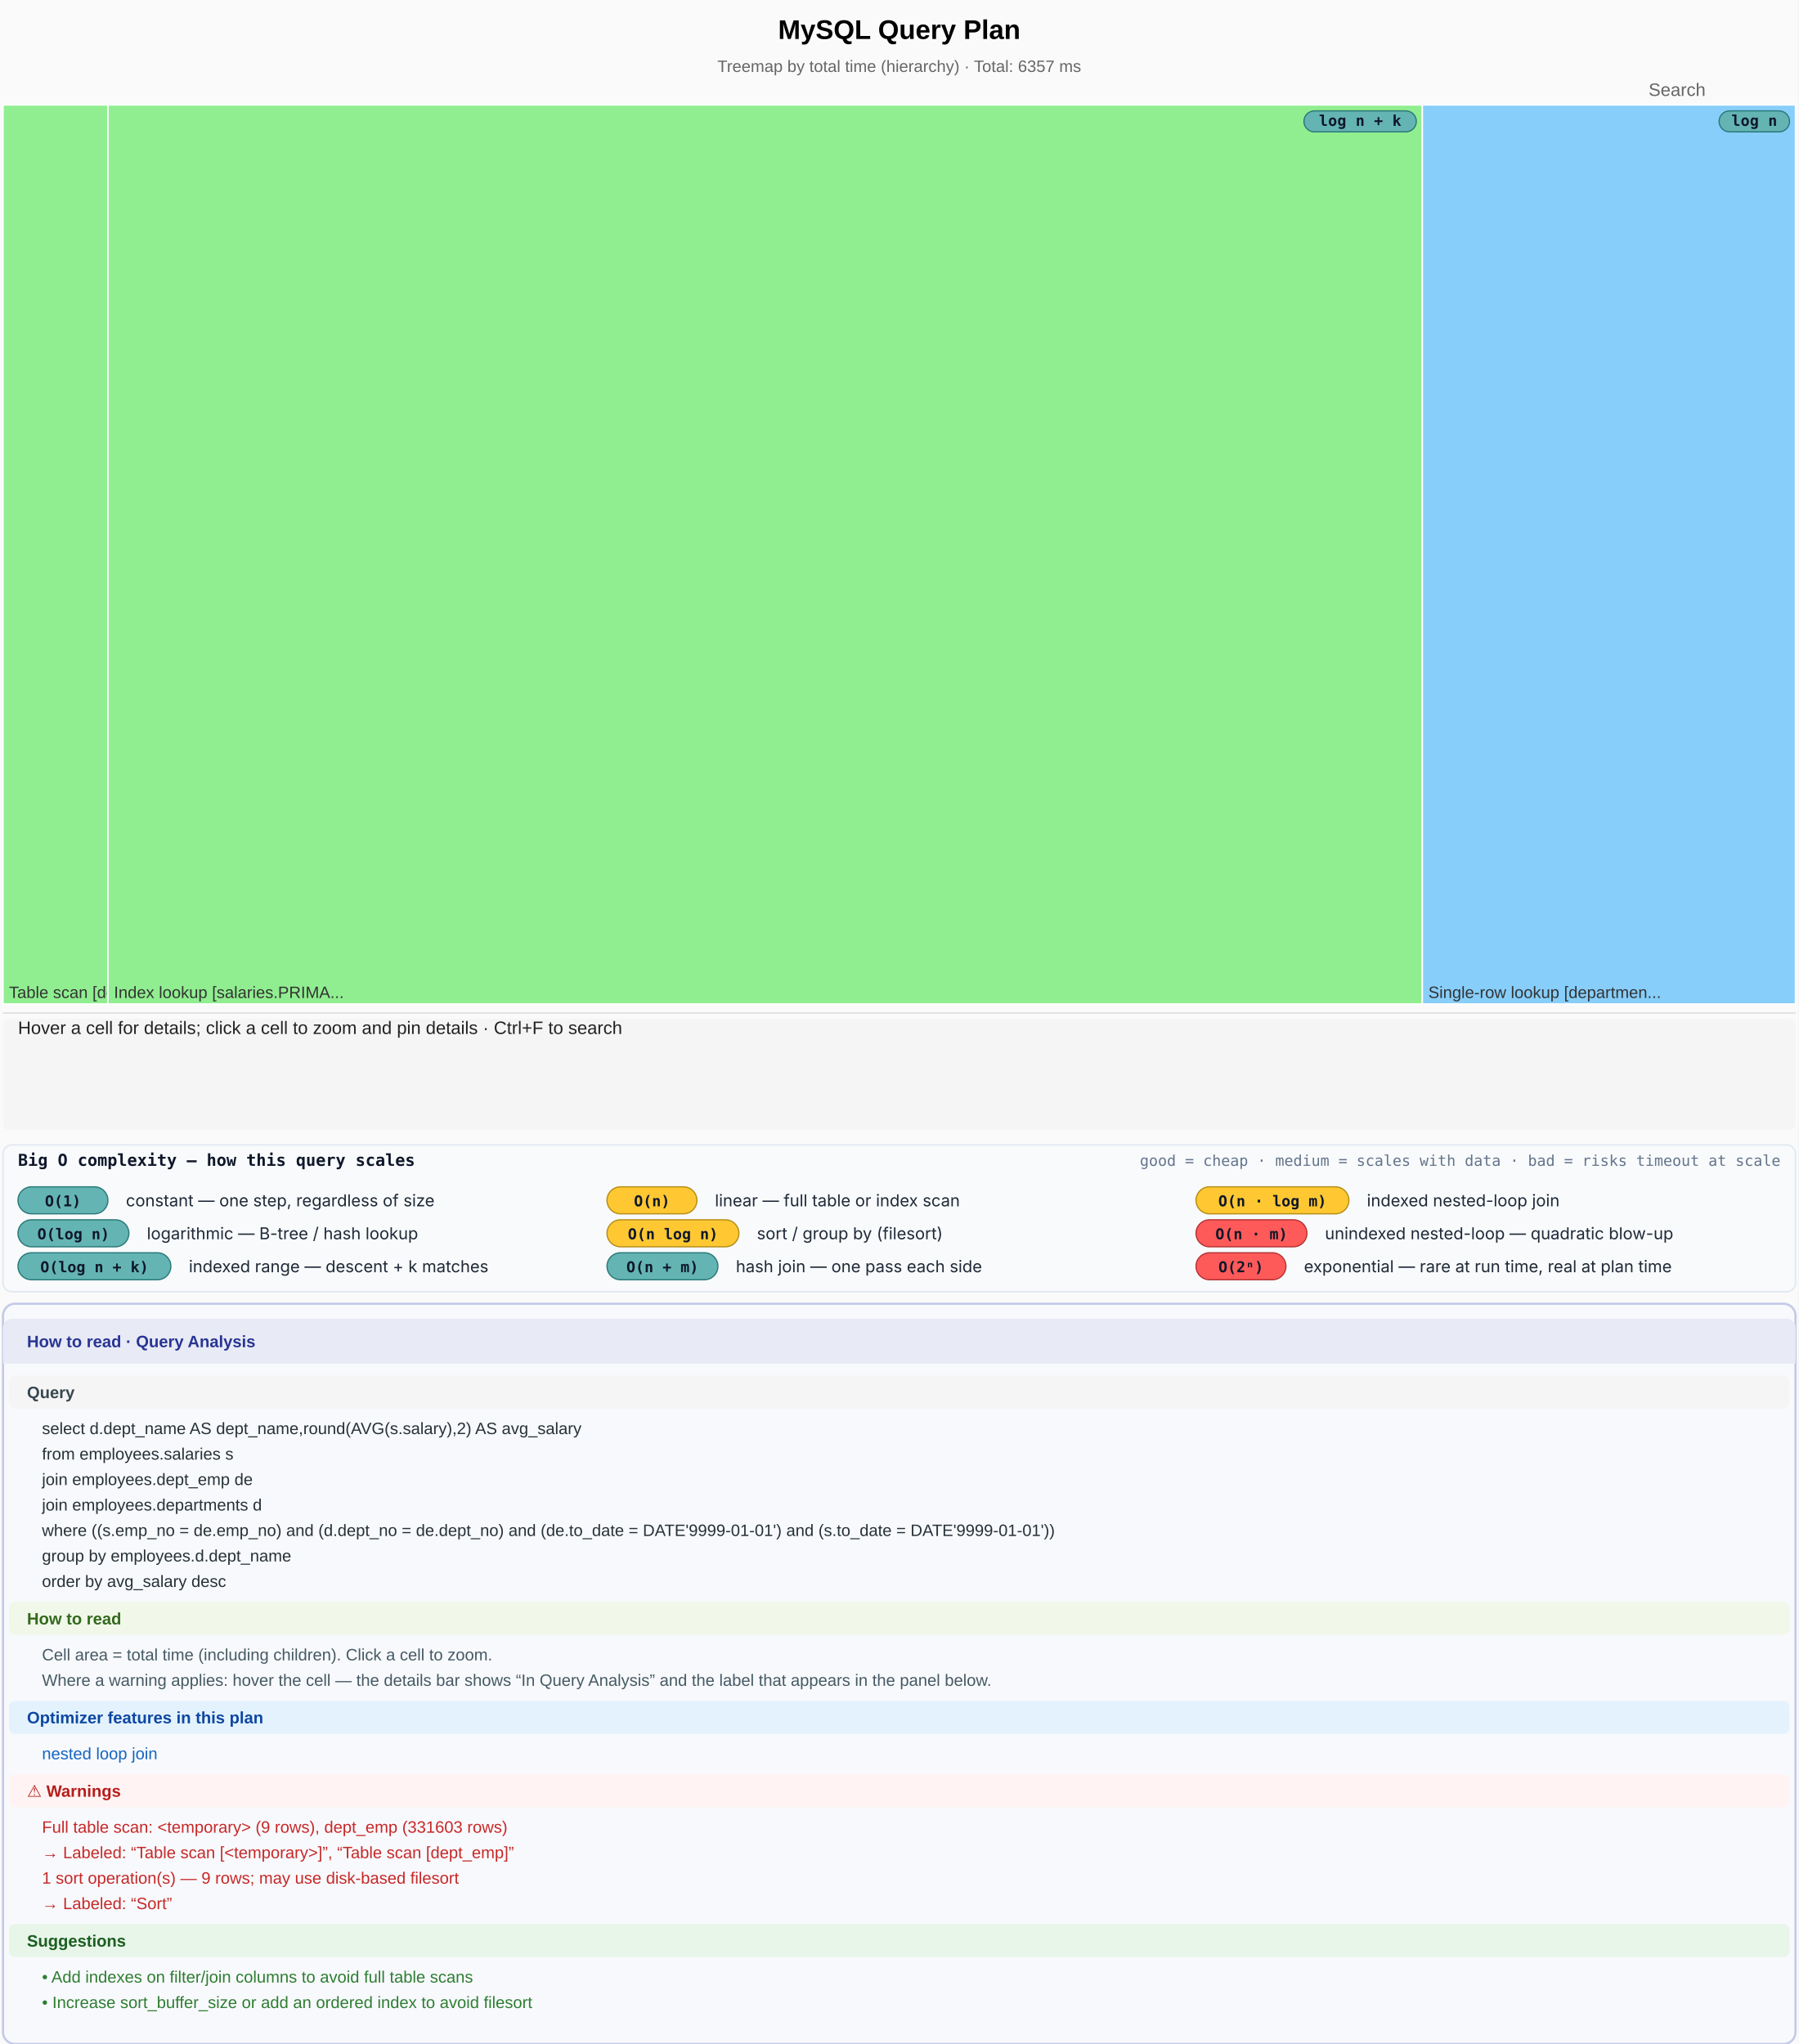
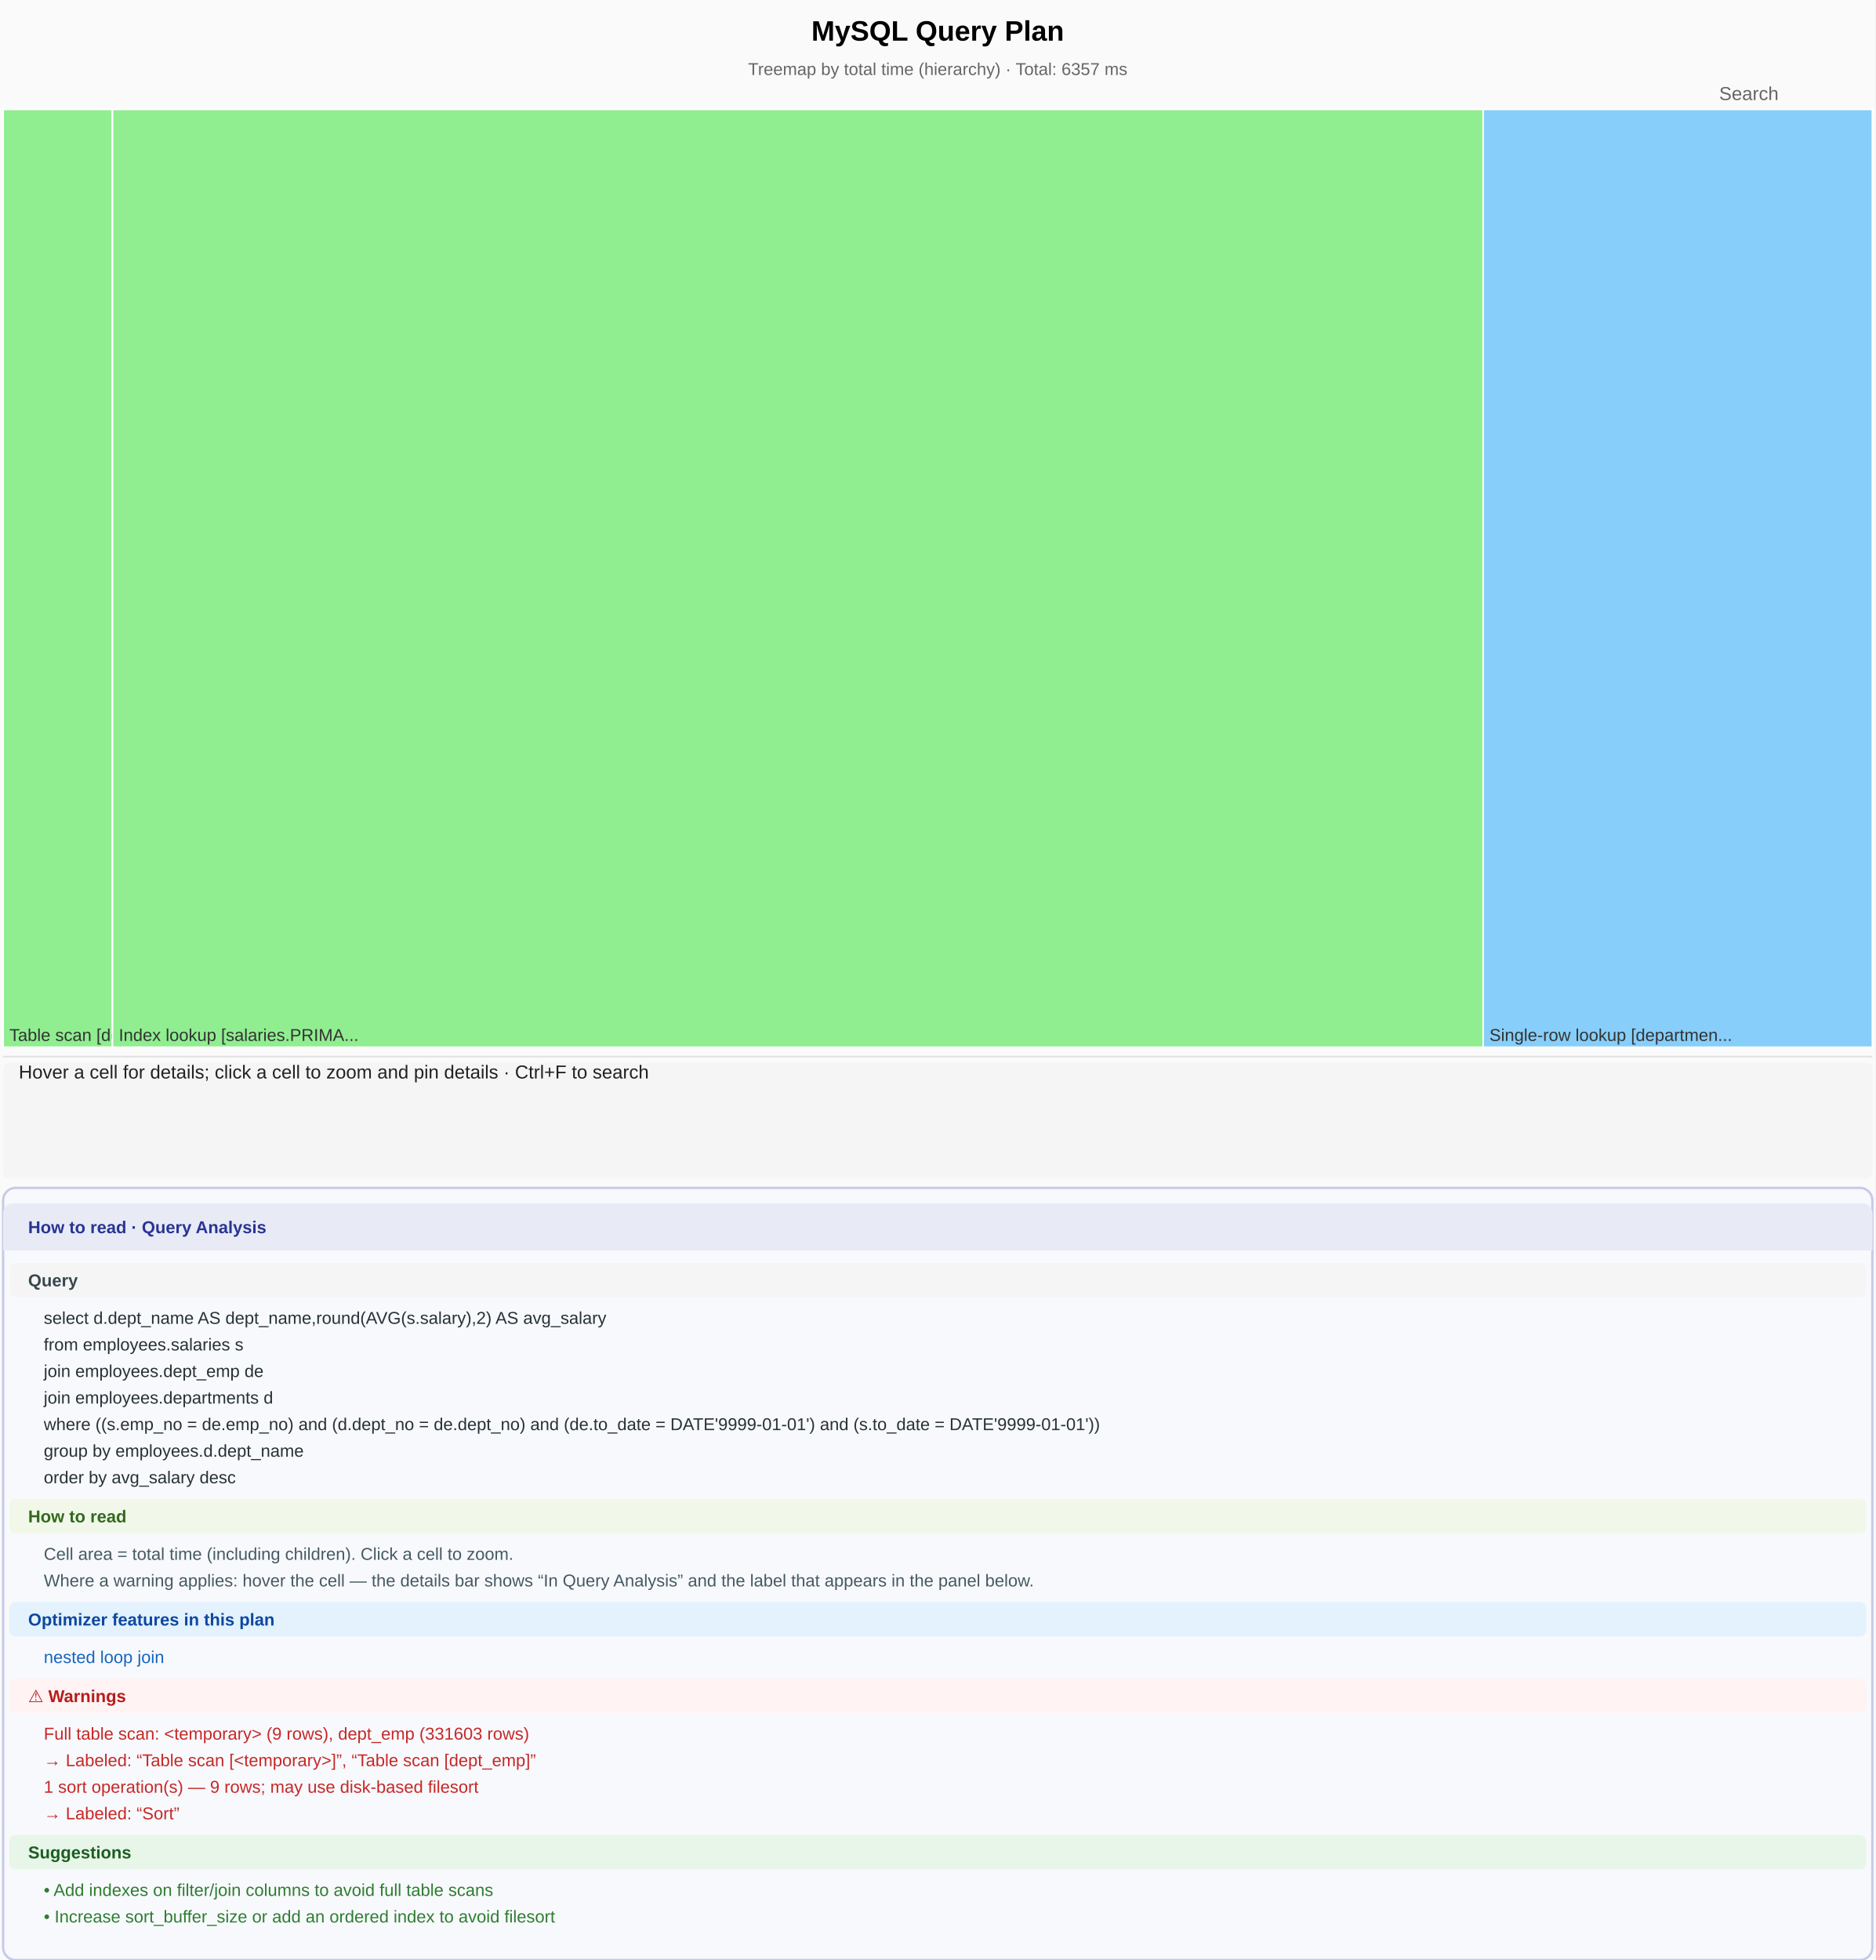
- <svg xmlns="http://www.w3.org/2000/svg" version="1.1" width="1200" height="1364" viewBox="0 0 1200 1364" style="max-width: 100%; height: auto;">
+ <svg xmlns="http://www.w3.org/2000/svg" version="1.1" width="1200" height="1254" viewBox="0 0 1200 1254" style="max-width: 100%; height: auto;">
  <style>
  text { font-family: Arial, sans-serif; font-size: 11px; }
  .title { font-size: 18px; font-weight: bold; }
  .subtitle { font-size: 11px; fill: #666; }
  .treemap-cell { stroke: #fff; stroke-width: 1; cursor: pointer; }
  .treemap-cell:hover { opacity: 0.9; stroke: #333; stroke-width: 1.5; }
  .treemap-cell.in-query-analysis:hover { stroke: #c62828; stroke-width: 2.5; }
  .treemap-cell.highlight { stroke: rgb(230,0,230); stroke-width: 2; }
  .treemap-cell.zoomed { stroke: #111; stroke-width: 2; }
  #unzoom, #search { font-size: 12px; fill: #666; cursor: pointer; }
  #unzoom:hover, #search:hover { fill: #111; }
  #unzoom.hide { display: none; }
  .details-line { font-size: 12px; fill: #222; user-select: text; -webkit-user-select: text; }
  .details-line.dim { fill: #999; }
-   .complexity-chip-text { font-size: 10px; font-weight: 700; fill: #0f172a; letter-spacing: 0.1px; font-family: ui-monospace, SFMono-Regular, Menlo, Monaco, Consolas, monospace; }
</style>
  <rect width="100%" height="100%" fill="#fafafa" />
  <text x="600.0" y="26" text-anchor="middle" class="title">MySQL Query Plan</text>
  <text x="600.0" y="48" text-anchor="middle" class="subtitle">Treemap by total time (hierarchy)  ·  Total: 6357 ms</text>
  <text id="unzoom" class="hide" x="2" y="64" text-anchor="start">Reset Zoom</text>
  <text id="breadcrumb" x="600.0" y="64" text-anchor="middle" class="subtitle" />
  <text id="search" x="1138" y="64" text-anchor="end">Search</text>
  <g id="zoomable">
-     <rect id="cell-0" class="treemap-cell in-query-analysis" x="2" y="70" width="1196" height="600" fill="rgb(255,99,71)" data-x="2" data-y="70" data-w="1196" data-h="600" data-label="Sort" data-info="Sort  ·  Self: 0.067 ms | Total: 6357 ms  ·  Rows: 9 | Loops: 1  ·  Complexity: O(n log n) (worst case)  ·  ⚠ In Query Analysis: 1 sort operation(s) — 9 rows; may use disk-based filesort" data-analysis-msg="1 sort operation(s) — 9 rows; may use disk-based filesort" data-complexity="O(n log n)" data-teach-index="0" />
+     <rect id="cell-0" class="treemap-cell in-query-analysis" x="2" y="70" width="1196" height="600" fill="rgb(255,99,71)" data-x="2" data-y="70" data-w="1196" data-h="600" data-label="Sort" data-info="Sort  ·  Self: 0.067 ms | Total: 6357 ms  ·  Rows: 9 | Loops: 1  ·  ⚠ In Query Analysis: 1 sort operation(s) — 9 rows; may use disk-based filesort" data-analysis-msg="1 sort operation(s) — 9 rows; may use disk-based filesort" data-teach-index="0" />
    <text x="6" y="666" fill="#333" font-size="10" pointer-events="none">Sort</text>
-     <g pointer-events="none">
-       <rect x="1126.0" y="74.0" width="68.0" height="14" rx="7" ry="7" fill="rgb(255,200,50)" stroke="rgb(180,140,20)" stroke-width="0.8" />
-       <text x="1160.0" y="84.0" text-anchor="middle" class="complexity-chip-text">~n log n</text>
-     </g>
-     <rect id="cell-1" class="treemap-cell in-query-analysis" x="2" y="70" width="1196" height="600" fill="rgb(255,160,122)" data-x="2" data-y="70" data-w="1196" data-h="600" data-label="Table scan [&lt;temporary&gt;]" data-info="Table scan [&lt;temporary&gt;]  ·  Self: 0.004 ms | Total: 6357 ms  ·  Rows: 9 | Loops: 1  ·  Table: &lt;temporary&gt;  ·  Complexity: O(n)  ·  ⚠ In Query Analysis: Full table scan: &lt;temporary&gt; (9 rows), dept_emp (331603 rows)" data-analysis-msg="Full table scan: &lt;temporary&gt; (9 rows), dept_emp (331603 rows)" data-complexity="O(n)" data-teach-index="1" />
+     <rect id="cell-1" class="treemap-cell in-query-analysis" x="2" y="70" width="1196" height="600" fill="rgb(255,160,122)" data-x="2" data-y="70" data-w="1196" data-h="600" data-label="Table scan [&lt;temporary&gt;]" data-info="Table scan [&lt;temporary&gt;]  ·  Self: 0.004 ms | Total: 6357 ms  ·  Rows: 9 | Loops: 1  ·  Table: &lt;temporary&gt;  ·  ⚠ In Query Analysis: Full table scan: &lt;temporary&gt; (9 rows), dept_emp (331603 rows)" data-analysis-msg="Full table scan: &lt;temporary&gt; (9 rows), dept_emp (331603 rows)" data-teach-index="1" />
    <text x="6" y="666" fill="#333" font-size="10" pointer-events="none">Table scan [&lt;temporary&gt;]</text>
-     <g pointer-events="none">
-       <rect x="1158.0" y="74.0" width="36.0" height="14" rx="7" ry="7" fill="rgb(255,200,50)" stroke="rgb(180,140,20)" stroke-width="0.8" />
-       <text x="1176.0" y="84.0" text-anchor="middle" class="complexity-chip-text">n</text>
-     </g>
    <rect id="cell-2" class="treemap-cell" x="2" y="70" width="1196" height="600" fill="rgb(255,218,185)" data-x="2" data-y="70" data-w="1196" data-h="600" data-label="Aggregate" data-info="Aggregate  ·  Self: 732 ms | Total: 6357 ms  ·  Rows: 9 | Loops: 1" data-teach-index="2" />
    <text x="6" y="666" fill="#333" font-size="10" pointer-events="none">Aggregate</text>
-     <rect id="cell-3" class="treemap-cell" x="2" y="70" width="1196" height="600" fill="rgb(176,224,230)" data-x="2" data-y="70" data-w="1196" data-h="600" data-label="Nested loop inner join" data-info="Nested loop inner join  ·  Self: 94 ms | Total: 5625 ms  ·  Rows: 240124 | Loops: 1  ·  Complexity: O(n · log m)" data-complexity="O(n · log m)" data-teach-index="3" />
+     <rect id="cell-3" class="treemap-cell" x="2" y="70" width="1196" height="600" fill="rgb(176,224,230)" data-x="2" data-y="70" data-w="1196" data-h="600" data-label="Nested loop inner join" data-info="Nested loop inner join  ·  Self: 94 ms | Total: 5625 ms  ·  Rows: 240124 | Loops: 1" data-teach-index="3" />
    <text x="6" y="666" fill="#333" font-size="10" pointer-events="none">Nested loop inner join</text>
-     <g pointer-events="none">
-       <rect x="1119.0" y="74.0" width="75.0" height="14" rx="7" ry="7" fill="rgb(255,200,50)" stroke="rgb(180,140,20)" stroke-width="0.8" />
-       <text x="1156.5" y="84.0" text-anchor="middle" class="complexity-chip-text">n · log m</text>
-     </g>
    <rect id="cell-4" class="treemap-cell" x="2" y="70" width="947" height="600" fill="rgb(135,206,250)" data-x="2" data-y="70" data-w="947" data-h="600" data-label="Nested loop inner join" data-info="Nested loop inner join  ·  Self: 89 ms | Total: 4378 ms  ·  Rows: 240124 | Loops: 1" data-teach-index="3" />
    <text x="6" y="666" fill="#333" font-size="10" pointer-events="none">Nested loop inner join</text>
    <rect id="cell-5" class="treemap-cell" x="2" y="70" width="70" height="600" fill="rgb(173,216,230)" data-x="2" data-y="70" data-w="70" data-h="600" data-label="Filter: ((de.to_date = DATE'9999-01-01'))" data-info="Filter: ((de.to_date = DATE'9999-01-01'))  ·  Self: 108 ms | Total: 319 ms  ·  Rows: 240124 | Loops: 1" data-teach-index="4" />
    <text x="6" y="666" fill="#333" font-size="10" pointer-events="none">Filter: ((de.to_date = DATE'...</text>
-     <rect id="cell-6" class="treemap-cell in-query-analysis" x="2" y="70" width="70" height="600" fill="rgb(144,238,144)" data-x="2" data-y="70" data-w="70" data-h="600" data-label="Table scan [dept_emp]" data-info="Table scan [dept_emp]  ·  Self: 211 ms | Total: 211 ms  ·  Rows: 331603 | Loops: 1  ·  Table: dept_emp  ·  Complexity: O(n)  ·  ⚠ In Query Analysis: Full table scan: &lt;temporary&gt; (9 rows), dept_emp (331603 rows)" data-analysis-msg="Full table scan: &lt;temporary&gt; (9 rows), dept_emp (331603 rows)" data-complexity="O(n)" data-teach-index="5" />
+     <rect id="cell-6" class="treemap-cell in-query-analysis" x="2" y="70" width="70" height="600" fill="rgb(144,238,144)" data-x="2" data-y="70" data-w="70" data-h="600" data-label="Table scan [dept_emp]" data-info="Table scan [dept_emp]  ·  Self: 211 ms | Total: 211 ms  ·  Rows: 331603 | Loops: 1  ·  Table: dept_emp  ·  ⚠ In Query Analysis: Full table scan: &lt;temporary&gt; (9 rows), dept_emp (331603 rows)" data-analysis-msg="Full table scan: &lt;temporary&gt; (9 rows), dept_emp (331603 rows)" data-teach-index="5" />
    <text x="6" y="666" fill="#333" font-size="10" pointer-events="none">Table scan [dept_emp]</text>
    <rect id="cell-7" class="treemap-cell" x="72" y="70" width="877" height="600" fill="rgb(173,216,230)" data-x="72" data-y="70" data-w="877" data-h="600" data-label="Filter: ((s.to_date = DATE'9999-01-01'))" data-info="Filter: ((s.to_date = DATE'9999-01-01'))  ·  Self: 402 ms | Total: 3970 ms  ·  Rows: 1 | Loops: 240124" data-teach-index="6" />
    <text x="76" y="666" fill="#333" font-size="10" pointer-events="none">Filter: ((s.to_date = DATE'9...</text>
-     <rect id="cell-8" class="treemap-cell" x="72" y="70" width="877" height="600" fill="rgb(144,238,144)" data-x="72" data-y="70" data-w="877" data-h="600" data-label="Index lookup [salaries.PRIMARY]" data-info="Index lookup [salaries.PRIMARY]  ·  Self: 3568 ms | Total: 3568 ms  ·  Rows: 11 | Loops: 240124  ·  Table: salaries  ·  Index: PRIMARY  ·  Complexity: O(log n + k)" data-complexity="O(log n + k)" data-teach-index="7" />
+     <rect id="cell-8" class="treemap-cell" x="72" y="70" width="877" height="600" fill="rgb(144,238,144)" data-x="72" data-y="70" data-w="877" data-h="600" data-label="Index lookup [salaries.PRIMARY]" data-info="Index lookup [salaries.PRIMARY]  ·  Self: 3568 ms | Total: 3568 ms  ·  Rows: 11 | Loops: 240124  ·  Table: salaries  ·  Index: PRIMARY" data-teach-index="7" />
    <text x="76" y="666" fill="#333" font-size="10" pointer-events="none">Index lookup [salaries.PRIMA...</text>
-     <g pointer-events="none">
-       <rect x="870.0" y="74.0" width="75.0" height="14" rx="7" ry="7" fill="rgb(100,180,180)" stroke="rgb(40,120,120)" stroke-width="0.8" />
-       <text x="907.5" y="84.0" text-anchor="middle" class="complexity-chip-text">log n + k</text>
-     </g>
-     <rect id="cell-9" class="treemap-cell" x="949" y="70" width="249" height="600" fill="rgb(135,206,250)" data-x="949" data-y="70" data-w="249" data-h="600" data-label="Single-row lookup [departments.PRIMARY]" data-info="Single-row lookup [departments.PRIMARY]  ·  Self: 1153 ms | Total: 1153 ms  ·  Rows: 1 | Loops: 240124  ·  Table: departments  ·  Index: PRIMARY  ·  Complexity: O(log n)" data-complexity="O(log n)" data-teach-index="8" />
+     <rect id="cell-9" class="treemap-cell" x="949" y="70" width="249" height="600" fill="rgb(135,206,250)" data-x="949" data-y="70" data-w="249" data-h="600" data-label="Single-row lookup [departments.PRIMARY]" data-info="Single-row lookup [departments.PRIMARY]  ·  Self: 1153 ms | Total: 1153 ms  ·  Rows: 1 | Loops: 240124  ·  Table: departments  ·  Index: PRIMARY" data-teach-index="8" />
    <text x="953" y="666" fill="#333" font-size="10" pointer-events="none">Single-row lookup [departmen...</text>
-     <g pointer-events="none">
-       <rect x="1147.0" y="74.0" width="47.0" height="14" rx="7" ry="7" fill="rgb(100,180,180)" stroke="rgb(40,120,120)" stroke-width="0.8" />
-       <text x="1170.5" y="84.0" text-anchor="middle" class="complexity-chip-text">log n</text>
-     </g>
  </g>
  <line x1="2" y1="676" x2="1198" y2="676" stroke="#e0e0e0" stroke-width="1" />
  <rect x="2" y="680" width="1196" height="74" fill="#f5f5f5" rx="4" />
  <text id="details-l0" x="12" y="690" text-anchor="start" class="details-line">Hover a cell for details; click a cell to zoom and pin details  ·  Ctrl+F to search</text>
  <text id="details-l1" x="12" y="704" text-anchor="start" class="details-line" />
  <text id="details-l2" x="12" y="718" text-anchor="start" class="details-line" />
  <text id="details-l3" x="12" y="732" text-anchor="start" class="details-line" />
  <text id="details-l4" x="12" y="746" text-anchor="start" class="details-line" />
-   <g class="complexity-legend" aria-label="Big O complexity legend">
-     <rect x="2" y="764" width="1196" height="98" rx="6" ry="6" fill="#f8fafc" stroke="#e2e8f0" stroke-width="1" />
-     <text x="12" y="778" style="font: 600 11px ui-monospace, SFMono-Regular, Menlo, monospace; fill:#0f172a;">Big O complexity — how this query scales</text>
-     <text x="1188" y="778" text-anchor="end" style="font: 10px ui-monospace, Menlo, monospace; fill:#64748b;">good = cheap  ·  medium = scales with data  ·  bad = risks timeout at scale</text>
-     <rect x="12" y="792" width="60" height="18" rx="9" ry="9" fill="rgb(100,180,180)" stroke="rgb(40,120,120)" stroke-width="0.8" />
-     <text x="42.0" y="805" text-anchor="middle" style="font: 700 10px ui-monospace, Menlo, monospace; fill:#0f172a;">O(1)</text>
-     <text x="84" y="805" style="font: 11px ui-sans-serif, -apple-system, BlinkMacSystemFont, 'Segoe UI', sans-serif; fill:#1f2937;">constant — one step, regardless of size</text>
-     <rect x="12" y="814" width="74" height="18" rx="9" ry="9" fill="rgb(100,180,180)" stroke="rgb(40,120,120)" stroke-width="0.8" />
-     <text x="49.0" y="827" text-anchor="middle" style="font: 700 10px ui-monospace, Menlo, monospace; fill:#0f172a;">O(log n)</text>
-     <text x="98" y="827" style="font: 11px ui-sans-serif, -apple-system, BlinkMacSystemFont, 'Segoe UI', sans-serif; fill:#1f2937;">logarithmic — B-tree / hash lookup</text>
-     <rect x="12" y="836" width="102" height="18" rx="9" ry="9" fill="rgb(100,180,180)" stroke="rgb(40,120,120)" stroke-width="0.8" />
-     <text x="63.0" y="849" text-anchor="middle" style="font: 700 10px ui-monospace, Menlo, monospace; fill:#0f172a;">O(log n + k)</text>
-     <text x="126" y="849" style="font: 11px ui-sans-serif, -apple-system, BlinkMacSystemFont, 'Segoe UI', sans-serif; fill:#1f2937;">indexed range — descent + k matches</text>
-     <rect x="405" y="792" width="60" height="18" rx="9" ry="9" fill="rgb(255,200,50)" stroke="rgb(180,140,20)" stroke-width="0.8" />
-     <text x="435.0" y="805" text-anchor="middle" style="font: 700 10px ui-monospace, Menlo, monospace; fill:#0f172a;">O(n)</text>
-     <text x="477" y="805" style="font: 11px ui-sans-serif, -apple-system, BlinkMacSystemFont, 'Segoe UI', sans-serif; fill:#1f2937;">linear — full table or index scan</text>
-     <rect x="405" y="814" width="88" height="18" rx="9" ry="9" fill="rgb(255,200,50)" stroke="rgb(180,140,20)" stroke-width="0.8" />
-     <text x="449.0" y="827" text-anchor="middle" style="font: 700 10px ui-monospace, Menlo, monospace; fill:#0f172a;">O(n log n)</text>
-     <text x="505" y="827" style="font: 11px ui-sans-serif, -apple-system, BlinkMacSystemFont, 'Segoe UI', sans-serif; fill:#1f2937;">sort / group by (filesort)</text>
-     <rect x="405" y="836" width="74" height="18" rx="9" ry="9" fill="rgb(100,180,180)" stroke="rgb(40,120,120)" stroke-width="0.8" />
-     <text x="442.0" y="849" text-anchor="middle" style="font: 700 10px ui-monospace, Menlo, monospace; fill:#0f172a;">O(n + m)</text>
-     <text x="491" y="849" style="font: 11px ui-sans-serif, -apple-system, BlinkMacSystemFont, 'Segoe UI', sans-serif; fill:#1f2937;">hash join — one pass each side</text>
-     <rect x="798" y="792" width="102" height="18" rx="9" ry="9" fill="rgb(255,200,50)" stroke="rgb(180,140,20)" stroke-width="0.8" />
-     <text x="849.0" y="805" text-anchor="middle" style="font: 700 10px ui-monospace, Menlo, monospace; fill:#0f172a;">O(n · log m)</text>
-     <text x="912" y="805" style="font: 11px ui-sans-serif, -apple-system, BlinkMacSystemFont, 'Segoe UI', sans-serif; fill:#1f2937;">indexed nested-loop join</text>
-     <rect x="798" y="814" width="74" height="18" rx="9" ry="9" fill="rgb(255,90,90)" stroke="rgb(180,50,50)" stroke-width="0.8" />
-     <text x="835.0" y="827" text-anchor="middle" style="font: 700 10px ui-monospace, Menlo, monospace; fill:#0f172a;">O(n · m)</text>
-     <text x="884" y="827" style="font: 11px ui-sans-serif, -apple-system, BlinkMacSystemFont, 'Segoe UI', sans-serif; fill:#1f2937;">unindexed nested-loop — quadratic blow-up</text>
-     <rect x="798" y="836" width="60" height="18" rx="9" ry="9" fill="rgb(255,90,90)" stroke="rgb(180,50,50)" stroke-width="0.8" />
-     <text x="828.0" y="849" text-anchor="middle" style="font: 700 10px ui-monospace, Menlo, monospace; fill:#0f172a;">O(2ⁿ)</text>
-     <text x="870" y="849" style="font: 11px ui-sans-serif, -apple-system, BlinkMacSystemFont, 'Segoe UI', sans-serif; fill:#1f2937;">exponential — rare at run time, real at plan time</text>
-   </g>
-   <rect x="2" y="870" width="1196" height="494" fill="#f8f9fc" stroke="#c5cae9" stroke-width="1.5" rx="8" />
-   <rect x="2" y="880" width="1196" height="30" fill="#e8eaf6" rx="6" />
-   <rect x="2" y="886" width="1196" height="24" fill="#e8eaf6" />
-   <text x="18" y="899" font-family="Arial,sans-serif" font-size="13" font-weight="bold" fill="#283593">How to read · Query Analysis</text>
-   <rect x="6" y="918" width="1188" height="22" fill="#f5f5f5" rx="4" />
-   <text x="18" y="933" font-family="Arial,sans-serif" font-size="11" font-weight="bold" fill="#37474f">Query</text>
-   <text x="28" y="957" font-family="Courier New,Courier,monospace" font-size="11" fill="#263238">select d.dept_name AS dept_name,round(AVG(s.salary),2) AS avg_salary</text>
-   <text x="28" y="974" font-family="Courier New,Courier,monospace" font-size="11" fill="#263238">from employees.salaries s</text>
-   <text x="28" y="991" font-family="Courier New,Courier,monospace" font-size="11" fill="#263238">  join employees.dept_emp de</text>
-   <text x="28" y="1008" font-family="Courier New,Courier,monospace" font-size="11" fill="#263238">  join employees.departments d</text>
-   <text x="28" y="1025" font-family="Courier New,Courier,monospace" font-size="11" fill="#263238">where ((s.emp_no = de.emp_no) and (d.dept_no = de.dept_no) and (de.to_date = DATE'9999-01-01') and (s.to_date = DATE'9999-01-01'))</text>
-   <text x="28" y="1042" font-family="Courier New,Courier,monospace" font-size="11" fill="#263238">group by employees.d.dept_name</text>
-   <text x="28" y="1059" font-family="Courier New,Courier,monospace" font-size="11" fill="#263238">order by avg_salary desc</text>
-   <rect x="6" y="1069" width="1188" height="22" fill="#f1f8e9" rx="4" />
-   <text x="18" y="1084" font-family="Arial,sans-serif" font-size="11" font-weight="bold" fill="#33691e">How to read</text>
-   <text x="28" y="1108" font-family="Arial,sans-serif" font-size="11" fill="#455a64">Cell area = total time (including children). Click a cell to zoom.</text>
-   <text x="28" y="1125" font-family="Arial,sans-serif" font-size="11" fill="#455a64">Where a warning applies: hover the cell — the details bar shows “In Query Analysis” and the label that appears in the panel below.</text>
-   <rect x="6" y="1135" width="1188" height="22" fill="#e3f2fd" rx="4" />
-   <text x="18" y="1150" font-family="Arial,sans-serif" font-size="11" font-weight="bold" fill="#0d47a1">Optimizer features in this plan</text>
-   <text x="28" y="1174" font-family="Arial,sans-serif" font-size="11" fill="#1565c0">nested loop join</text>
-   <rect x="6" y="1184" width="1188" height="22" fill="#fff3f3" rx="4" />
-   <text x="18" y="1199" font-family="Arial,sans-serif" font-size="11" font-weight="bold" fill="#b71c1c">⚠  Warnings</text>
-   <text x="28" y="1223" font-family="Arial,sans-serif" font-size="11" fill="#c62828">Full table scan: &lt;temporary&gt; (9 rows), dept_emp (331603 rows)</text>
-   <text x="28" y="1240" font-family="Arial,sans-serif" font-size="11" fill="#c62828">→ Labeled: “Table scan [&lt;temporary&gt;]”, “Table scan [dept_emp]”</text>
-   <text x="28" y="1257" font-family="Arial,sans-serif" font-size="11" fill="#c62828">1 sort operation(s) — 9 rows; may use disk-based filesort</text>
-   <text x="28" y="1274" font-family="Arial,sans-serif" font-size="11" fill="#c62828">→ Labeled: “Sort”</text>
-   <rect x="6" y="1284" width="1188" height="22" fill="#e8f5e9" rx="4" />
-   <text x="18" y="1299" font-family="Arial,sans-serif" font-size="11" font-weight="bold" fill="#1b5e20">Suggestions</text>
-   <text x="28" y="1323" font-family="Arial,sans-serif" font-size="11" fill="#2e7d32">•  Add indexes on filter/join columns to avoid full table scans</text>
-   <text x="28" y="1340" font-family="Arial,sans-serif" font-size="11" fill="#2e7d32">•  Increase sort_buffer_size or add an ordered index to avoid filesort</text>
+   <rect x="2" y="760" width="1196" height="494" fill="#f8f9fc" stroke="#c5cae9" stroke-width="1.5" rx="8" />
+   <rect x="2" y="770" width="1196" height="30" fill="#e8eaf6" rx="6" />
+   <rect x="2" y="776" width="1196" height="24" fill="#e8eaf6" />
+   <text x="18" y="789" font-family="Arial,sans-serif" font-size="13" font-weight="bold" fill="#283593">How to read · Query Analysis</text>
+   <rect x="6" y="808" width="1188" height="22" fill="#f5f5f5" rx="4" />
+   <text x="18" y="823" font-family="Arial,sans-serif" font-size="11" font-weight="bold" fill="#37474f">Query</text>
+   <text x="28" y="847" font-family="Courier New,Courier,monospace" font-size="11" fill="#263238">select d.dept_name AS dept_name,round(AVG(s.salary),2) AS avg_salary</text>
+   <text x="28" y="864" font-family="Courier New,Courier,monospace" font-size="11" fill="#263238">from employees.salaries s</text>
+   <text x="28" y="881" font-family="Courier New,Courier,monospace" font-size="11" fill="#263238">  join employees.dept_emp de</text>
+   <text x="28" y="898" font-family="Courier New,Courier,monospace" font-size="11" fill="#263238">  join employees.departments d</text>
+   <text x="28" y="915" font-family="Courier New,Courier,monospace" font-size="11" fill="#263238">where ((s.emp_no = de.emp_no) and (d.dept_no = de.dept_no) and (de.to_date = DATE'9999-01-01') and (s.to_date = DATE'9999-01-01'))</text>
+   <text x="28" y="932" font-family="Courier New,Courier,monospace" font-size="11" fill="#263238">group by employees.d.dept_name</text>
+   <text x="28" y="949" font-family="Courier New,Courier,monospace" font-size="11" fill="#263238">order by avg_salary desc</text>
+   <rect x="6" y="959" width="1188" height="22" fill="#f1f8e9" rx="4" />
+   <text x="18" y="974" font-family="Arial,sans-serif" font-size="11" font-weight="bold" fill="#33691e">How to read</text>
+   <text x="28" y="998" font-family="Arial,sans-serif" font-size="11" fill="#455a64">Cell area = total time (including children). Click a cell to zoom.</text>
+   <text x="28" y="1015" font-family="Arial,sans-serif" font-size="11" fill="#455a64">Where a warning applies: hover the cell — the details bar shows “In Query Analysis” and the label that appears in the panel below.</text>
+   <rect x="6" y="1025" width="1188" height="22" fill="#e3f2fd" rx="4" />
+   <text x="18" y="1040" font-family="Arial,sans-serif" font-size="11" font-weight="bold" fill="#0d47a1">Optimizer features in this plan</text>
+   <text x="28" y="1064" font-family="Arial,sans-serif" font-size="11" fill="#1565c0">nested loop join</text>
+   <rect x="6" y="1074" width="1188" height="22" fill="#fff3f3" rx="4" />
+   <text x="18" y="1089" font-family="Arial,sans-serif" font-size="11" font-weight="bold" fill="#b71c1c">⚠  Warnings</text>
+   <text x="28" y="1113" font-family="Arial,sans-serif" font-size="11" fill="#c62828">Full table scan: &lt;temporary&gt; (9 rows), dept_emp (331603 rows)</text>
+   <text x="28" y="1130" font-family="Arial,sans-serif" font-size="11" fill="#c62828">→ Labeled: “Table scan [&lt;temporary&gt;]”, “Table scan [dept_emp]”</text>
+   <text x="28" y="1147" font-family="Arial,sans-serif" font-size="11" fill="#c62828">1 sort operation(s) — 9 rows; may use disk-based filesort</text>
+   <text x="28" y="1164" font-family="Arial,sans-serif" font-size="11" fill="#c62828">→ Labeled: “Sort”</text>
+   <rect x="6" y="1174" width="1188" height="22" fill="#e8f5e9" rx="4" />
+   <text x="18" y="1189" font-family="Arial,sans-serif" font-size="11" font-weight="bold" fill="#1b5e20">Suggestions</text>
+   <text x="28" y="1213" font-family="Arial,sans-serif" font-size="11" fill="#2e7d32">•  Add indexes on filter/join columns to avoid full table scans</text>
+   <text x="28" y="1230" font-family="Arial,sans-serif" font-size="11" fill="#2e7d32">•  Increase sort_buffer_size or add an ordered index to avoid filesort</text>
</svg>
